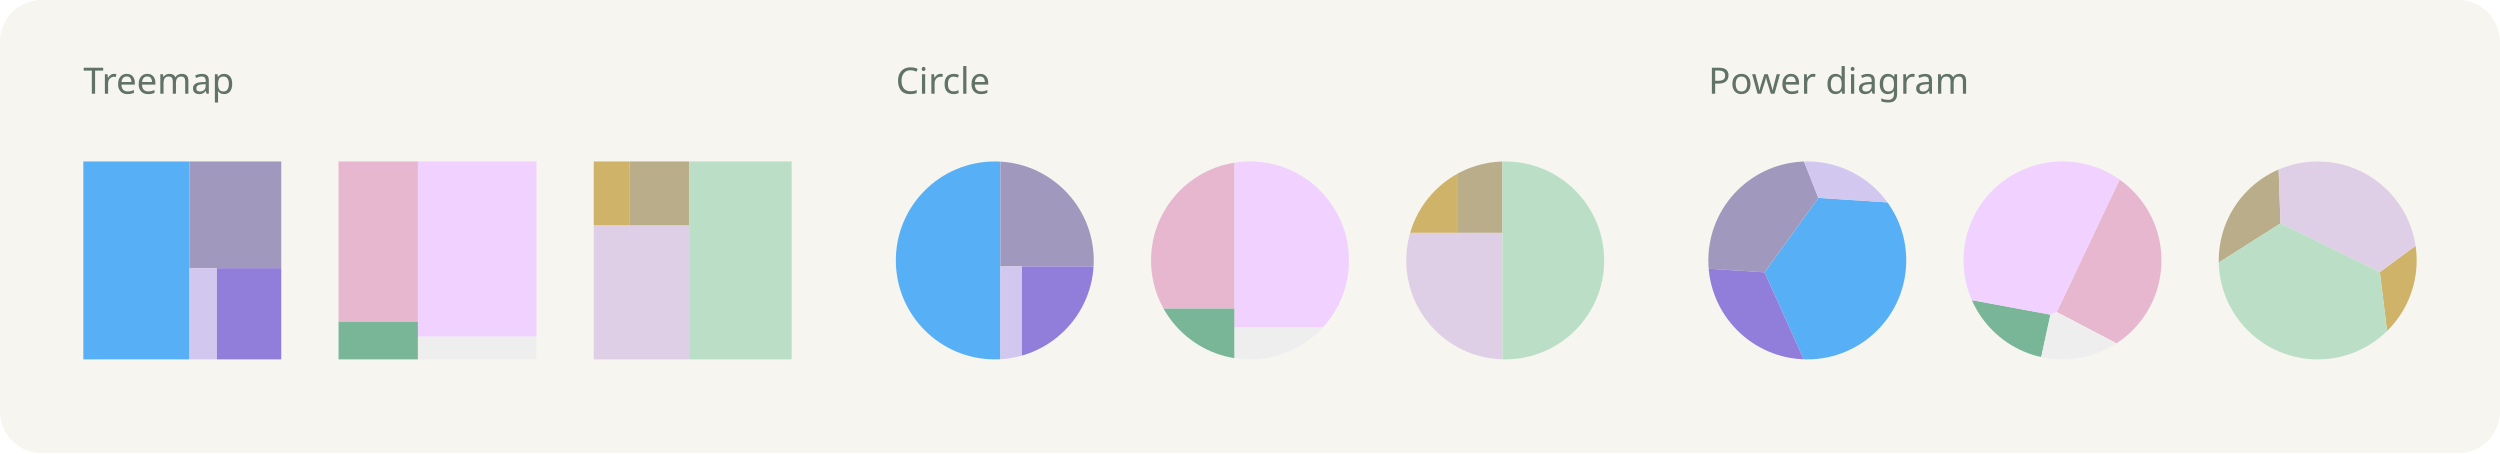
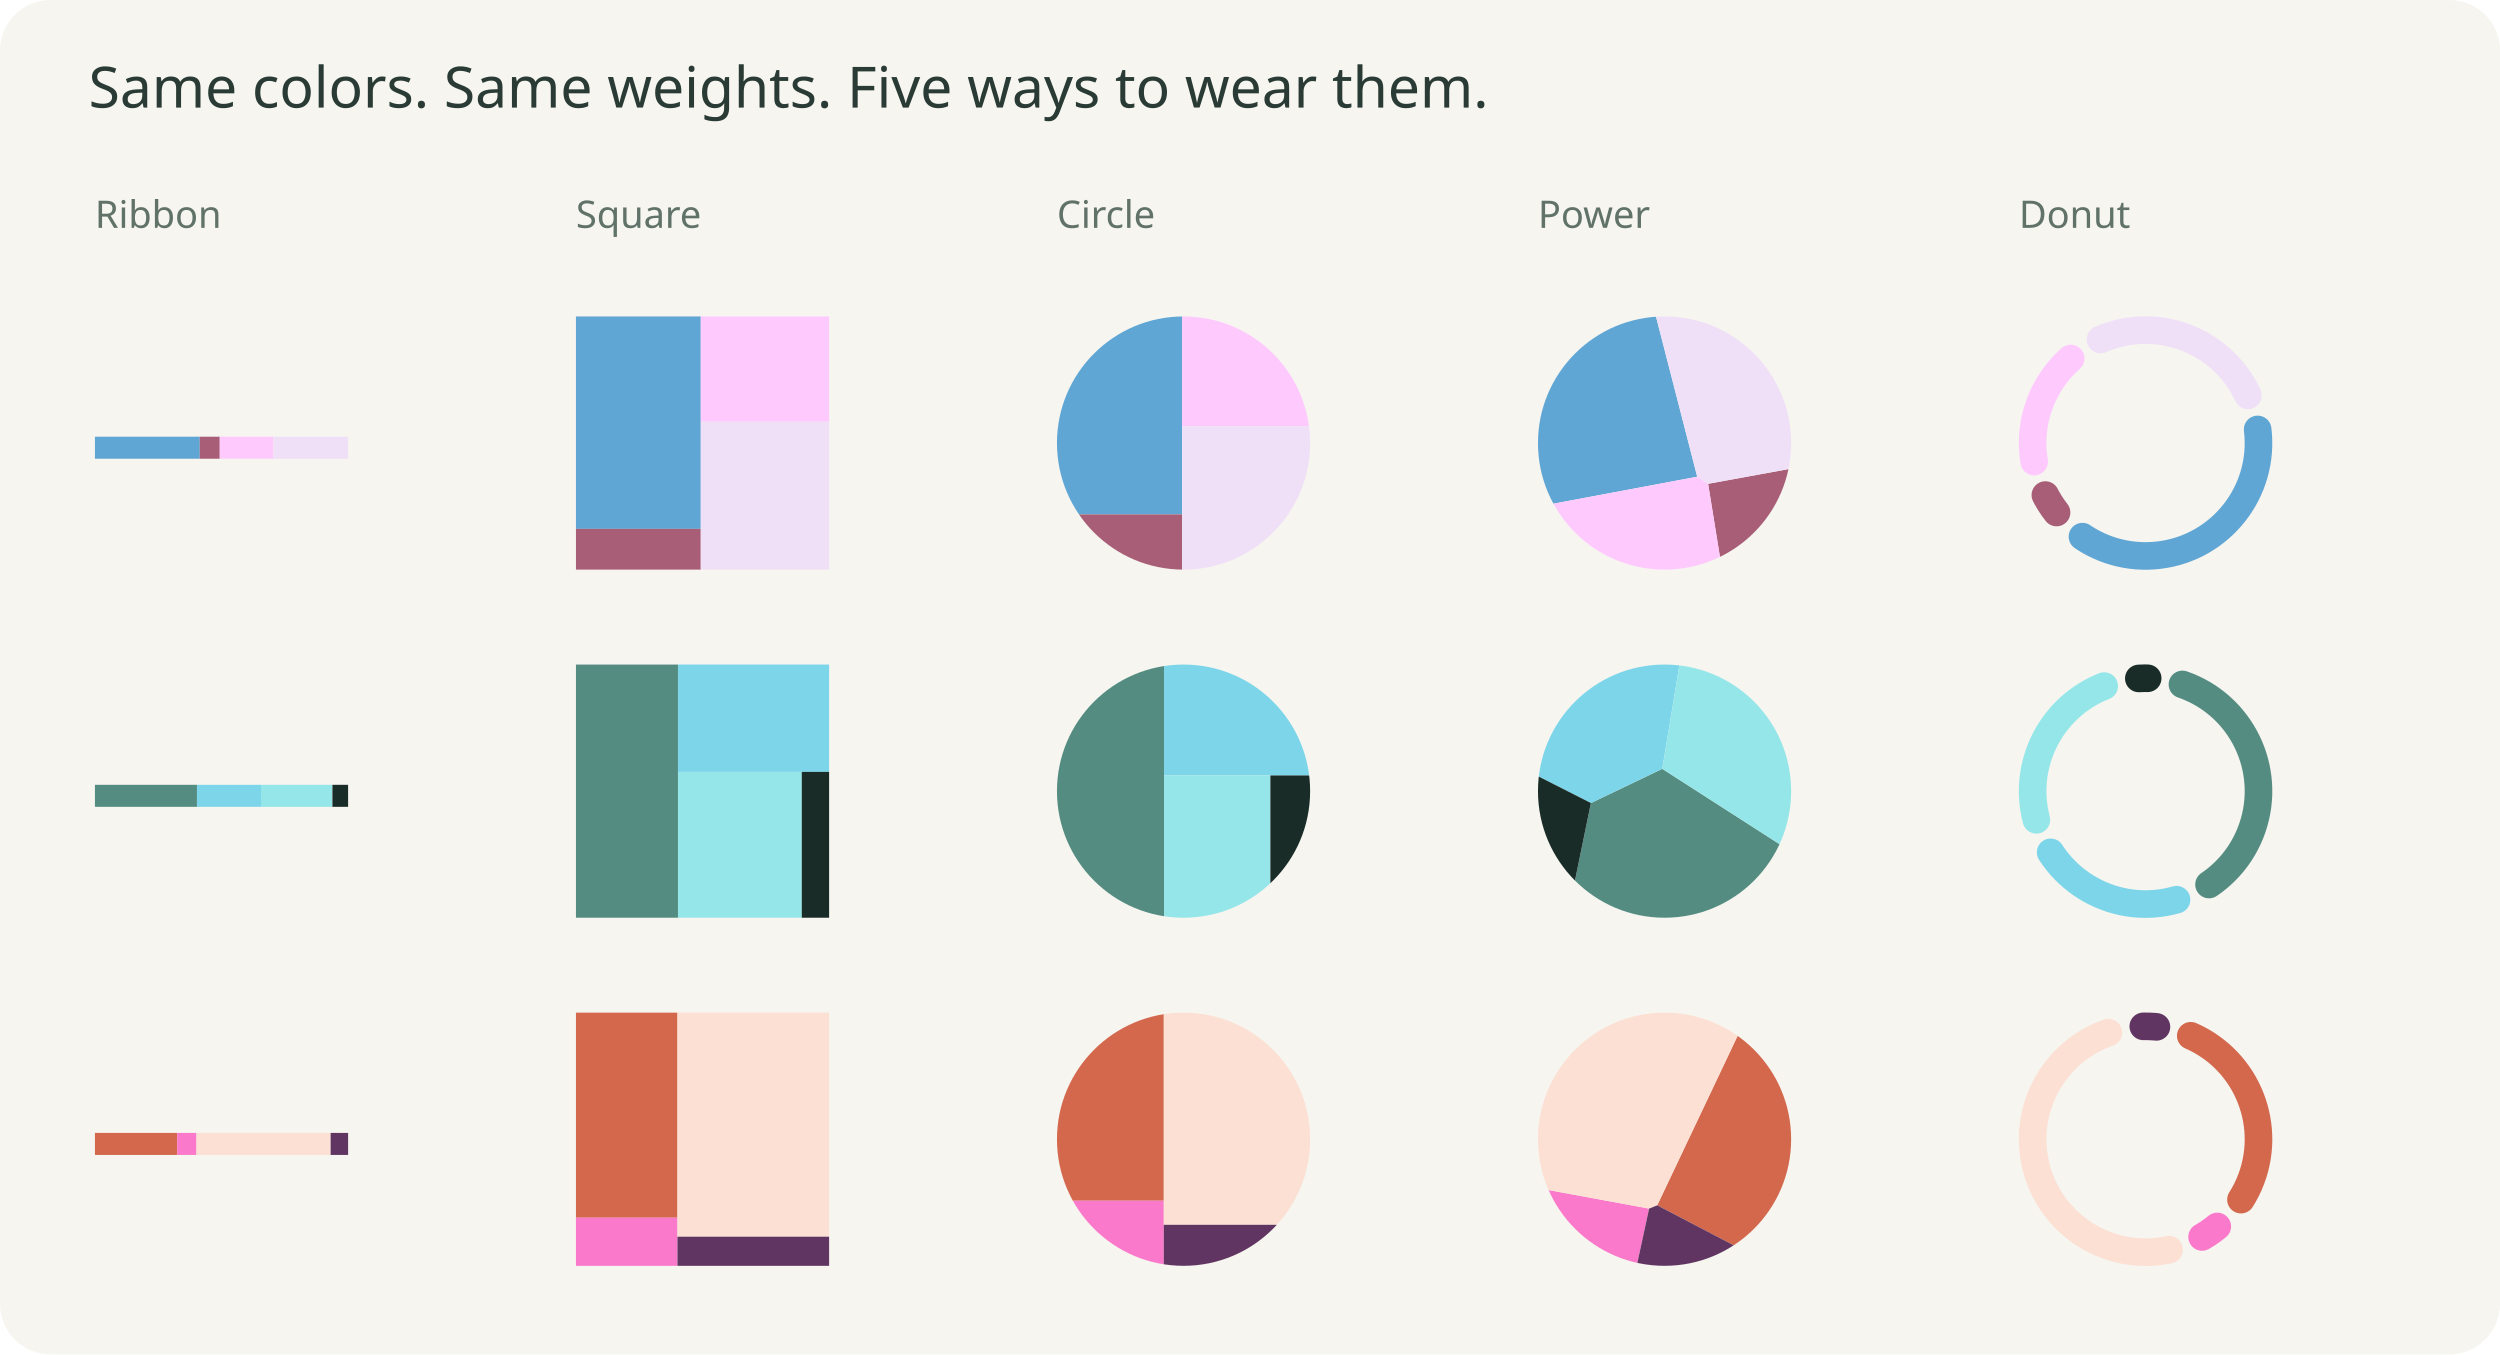
- <svg xmlns="http://www.w3.org/2000/svg" width="960" height="174" viewBox="0 0 960 174" role="img" aria-labelledby="title">
-   <rect width="960" height="174" rx="16" fill="#f6f5f0" />
-   <text x="32" y="36" font-family="sans-serif" font-size="14" fill="#617268">Treemap</text>
-   <g transform="translate(32 62)">
-     <rect x="0" y="0" width="40.735" height="76" fill="#57b0f6" />
-     <rect x="40.735" y="0" width="35.265" height="40.977" fill="#a198be" />
-     <rect x="40.735" y="40.977" width="10.568" height="35.023" fill="#d1c7ef" />
-     <rect x="51.303" y="40.977" width="24.697" height="35.023" fill="#917eda" />
+ <svg xmlns="http://www.w3.org/2000/svg" width="790" height="428" viewBox="0 0 790 428" role="img" aria-labelledby="title">
+   <rect x="0" y="0" width="790" height="428" rx="16" fill="#f6f5f0" />
+   <text x="28" y="34" font-family="sans-serif" font-size="18" fill="#293b34">Same colors. Same weights. Five ways to wear them.</text>
+   <text x="30" y="72" font-family="sans-serif" font-size="12" fill="#617268">Ribbon</text>
+   <g transform="translate(30 138) scale(80)">
+     <rect x="0" y="0" width="0.414" height="0.087" rx="0" fill="#60a6d4" />
+     <rect x="0.414" y="0" width="0.079" height="0.087" rx="0" fill="#a85e76" />
+     <rect x="0.493" y="0" width="0.211" height="0.087" rx="0" fill="#fecafe" />
+     <rect x="0.704" y="0" width="0.296" height="0.087" rx="0" fill="#efe0f7" />
  </g>
-   <g transform="translate(130 62)">
-     <rect x="0" y="0" width="30.485" height="61.57" fill="#e7b7d0" />
-     <rect x="0" y="61.57" width="30.485" height="14.43" fill="#78b697" />
-     <rect x="30.485" y="0" width="45.515" height="67.277" fill="#f0d1ff" />
-     <rect x="30.485" y="67.277" width="45.515" height="8.723" fill="#eeeeee" />
+   <g transform="translate(30 248) scale(80)">
+     <rect x="0" y="0" width="0.403" height="0.087" rx="0" fill="#558c82" />
+     <rect x="0.403" y="0" width="0.253" height="0.087" rx="0" fill="#7cd5e9" />
+     <rect x="0.656" y="0" width="0.281" height="0.087" rx="0" fill="#95e6e9" />
+     <rect x="0.938" y="0" width="0.062" height="0.087" rx="0" fill="#1a2c28" />
  </g>
-   <g transform="translate(228 62)">
-     <rect x="0" y="0" width="13.817" height="24.615" fill="#cfb368" />
-     <rect x="13.817" y="0" width="22.824" height="24.615" fill="#baad8a" />
-     <rect x="0" y="24.615" width="36.641" height="51.385" fill="#dfcfe6" />
-     <rect x="36.641" y="0" width="39.359" height="76" fill="#bbdfc6" />
+   <g transform="translate(30 358) scale(80)">
+     <rect x="0" y="0" width="0.325" height="0.087" rx="0" fill="#d3684d" />
+     <rect x="0.325" y="0" width="0.076" height="0.087" rx="0" fill="#fb79ca" />
+     <rect x="0.401" y="0" width="0.53" height="0.087" rx="0" fill="#fce0d3" />
+     <rect x="0.931" y="0" width="0.069" height="0.087" rx="0" fill="#603561" />
  </g>
-   <text x="344" y="36" font-family="sans-serif" font-size="14" fill="#617268">Circle</text>
-   <g transform="translate(344 62)">
+   <text x="182" y="72" font-family="sans-serif" font-size="12" fill="#617268">Square</text>
+   <g transform="translate(182 100) scale(80)">
+     <rect x="0" y="0" width="0.493" height="0.839" rx="0" fill="#60a6d4" />
+     <rect x="0" y="0.839" width="0.493" height="0.161" rx="0" fill="#a85e76" />
+     <rect x="0.493" y="0" width="0.507" height="0.416" rx="0" fill="#fecafe" />
+     <rect x="0.493" y="0.416" width="0.507" height="0.584" rx="0" fill="#efe0f7" />
+   </g>
+   <g transform="translate(182 210) scale(80)">
+     <rect x="0" y="0" width="0.403" height="1" rx="0" fill="#558c82" />
+     <rect x="0.403" y="0" width="0.597" height="0.424" rx="0" fill="#7cd5e9" />
+     <rect x="0.403" y="0.424" width="0.489" height="0.576" rx="0" fill="#95e6e9" />
+     <rect x="0.892" y="0.424" width="0.108" height="0.576" rx="0" fill="#1a2c28" />
+   </g>
+   <g transform="translate(182 320) scale(80)">
+     <rect x="0" y="0" width="0.401" height="0.81" rx="0" fill="#d3684d" />
+     <rect x="0" y="0.81" width="0.401" height="0.19" rx="0" fill="#fb79ca" />
+     <rect x="0.401" y="0" width="0.599" height="0.885" rx="0" fill="#fce0d3" />
+     <rect x="0.401" y="0.885" width="0.599" height="0.115" rx="0" fill="#603561" />
+   </g>
+   <text x="334" y="72" font-family="sans-serif" font-size="12" fill="#617268">Circle</text>
+   <g transform="translate(334 100) scale(80)">
    <defs>
-       <clipPath id="circle-0">
-         <circle cx="38" cy="38" r="38" />
+       <clipPath id="style-2-0">
+         <circle cx="0.5" cy="0.5" r="0.5" />
      </clipPath>
    </defs>
-     <g clip-path="url(#circle-0)">
-       <rect x="0" y="0" width="40.149" height="76" fill="#57b0f6" />
-       <rect x="40.149" y="0.061" width="35.851" height="40.241" fill="#a198be" />
-       <rect x="40.149" y="40.302" width="8.283" height="35.637" fill="#d1c7ef" />
-       <rect x="48.432" y="40.302" width="27.498" height="34.238" fill="#917eda" />
+     <g clip-path="url(#style-2-0)">
+       <rect x="0" y="0" width="0.494" height="0.782" rx="0" fill="#60a6d4" />
+       <rect x="0.087" y="0.782" width="0.408" height="0.218" rx="0" fill="#a85e76" />
+       <rect x="0.494" y="0" width="0.501" height="0.434" rx="0" fill="#fecafe" />
+       <rect x="0.494" y="0.434" width="0.506" height="0.566" rx="0" fill="#efe0f7" />
    </g>
  </g>
-   <g transform="translate(442 62)">
+   <g transform="translate(334 210) scale(80)">
    <defs>
-       <clipPath id="circle-1">
-         <circle cx="38" cy="38" r="38" />
+       <clipPath id="style-2-1">
+         <circle cx="0.5" cy="0.5" r="0.5" />
      </clipPath>
    </defs>
-     <g clip-path="url(#circle-1)">
-       <rect x="0" y="0.465" width="32.073" height="56.028" fill="#e7b7d0" />
-       <rect x="4.804" y="56.494" width="27.269" height="19.041" fill="#78b697" />
-       <rect x="32.073" y="0" width="43.927" height="63.65" fill="#f0d1ff" />
-       <rect x="32.073" y="63.65" width="33.963" height="12.35" fill="#eeeeee" />
+     <g clip-path="url(#style-2-1)">
+       <rect x="0" y="0.006" width="0.423" height="0.988" rx="0" fill="#558c82" />
+       <rect x="0.423" y="0" width="0.573" height="0.438" rx="0" fill="#7cd5e9" />
+       <rect x="0.423" y="0.438" width="0.42" height="0.562" rx="0" fill="#95e6e9" />
+       <rect x="0.843" y="0.438" width="0.157" height="0.426" rx="0" fill="#1a2c28" />
    </g>
  </g>
-   <g transform="translate(540 62)">
+   <g transform="translate(334 320) scale(80)">
    <defs>
-       <clipPath id="circle-2">
-         <circle cx="38" cy="38" r="38" />
+       <clipPath id="style-2-2">
+         <circle cx="0.5" cy="0.5" r="0.5" />
      </clipPath>
    </defs>
-     <g clip-path="url(#circle-2)">
-       <rect x="1.5" y="4.612" width="18.354" height="22.816" fill="#cfb368" />
-       <rect x="19.854" y="0.015" width="17.078" height="27.414" fill="#baad8a" />
-       <rect x="0" y="27.429" width="36.932" height="48.556" fill="#dfcfe6" />
-       <rect x="36.932" y="0" width="39.068" height="76" fill="#bbdfc6" />
+     <g clip-path="url(#style-2-2)">
+       <rect x="0" y="0.006" width="0.422" height="0.737" rx="0" fill="#d3684d" />
+       <rect x="0.063" y="0.743" width="0.359" height="0.251" rx="0" fill="#fb79ca" />
+       <rect x="0.422" y="0" width="0.578" height="0.838" rx="0" fill="#fce0d3" />
+       <rect x="0.422" y="0.838" width="0.447" height="0.162" rx="0" fill="#603561" />
    </g>
  </g>
-   <text x="656" y="36" font-family="sans-serif" font-size="14" fill="#617268">Power diagram</text>
-   <g transform="translate(656 62)">
-     <g transform="scale(76)">
-       <defs>
-         <clipPath id="power-0-disk">
-           <circle cx="0.5" cy="0.5" r="0.5" />
-         </clipPath>
-       </defs>
-       <g clip-path="url(#power-0-disk)">
-         <polygon points="1,0.213 1,1 0.482,1 0.284,0.56 0.556,0.184" fill="#57b0f6" />
-         <polygon points="0,0 0.483,0 0.556,0.184 0.284,0.56 0,0.542" fill="#a198be" />
-         <polygon points="0.483,0 1,0 1,0.213 0.556,0.184" fill="#d1c7ef" />
-         <polygon points="0.284,0.56 0.482,1 0,1 0,0.542" fill="#917eda" />
-       </g>
+   <text x="486" y="72" font-family="sans-serif" font-size="12" fill="#617268">Power</text>
+   <g transform="translate(486 100) scale(80)">
+     <defs>
+       <clipPath id="style-3-0-disk">
+         <circle cx="0.5" cy="0.5" r="0.5" />
+       </clipPath>
+     </defs>
+     <g clip-path="url(#style-3-0-disk)">
+       <polygon points="0,0 0.466,0 0.629,0.633 0,0.751" fill="#60a6d4" />
+       <polygon points="1,0.601 1,1 0.727,1 0.672,0.661" fill="#a85e76" />
+       <polygon points="0.727,1 0,1 0,0.751 0.629,0.633 0.672,0.661" fill="#fecafe" />
+       <polygon points="0.466,0 1,0 1,0.601 0.672,0.661 0.629,0.633" fill="#efe0f7" />
    </g>
  </g>
-   <g transform="translate(754 62)">
-     <g transform="scale(76)">
-       <defs>
-         <clipPath id="power-1-disk">
-           <circle cx="0.5" cy="0.5" r="0.5" />
-         </clipPath>
-       </defs>
-       <g clip-path="url(#power-1-disk)">
-         <polygon points="0.832,0 1,0 1,1 0.928,1 0.471,0.761" fill="#e7b7d0" />
-         <polygon points="0.39,1 0,1 0,0.693 0.439,0.774" fill="#78b697" />
-         <polygon points="0,0 0.832,0 0.471,0.761 0.439,0.774 0,0.693" fill="#f0d1ff" />
-         <polygon points="0.928,1 0.39,1 0.439,0.774 0.471,0.761" fill="#eeeeee" />
-       </g>
+   <g transform="translate(486 210) scale(80)">
+     <defs>
+       <clipPath id="style-3-1-disk">
+         <circle cx="0.5" cy="0.5" r="0.5" />
+       </clipPath>
+     </defs>
+     <g clip-path="url(#style-3-1-disk)">
+       <polygon points="1,0.739 1,1 0.116,1 0.209,0.547 0.491,0.412" fill="#558c82" />
+       <polygon points="0,0 0.559,0 0.491,0.412 0.209,0.547 0,0.441" fill="#7cd5e9" />
+       <polygon points="0.559,0 1,0 1,0.739 0.491,0.412" fill="#95e6e9" />
+       <polygon points="0.209,0.547 0.116,1 0,1 0,0.441" fill="#1a2c28" />
    </g>
  </g>
-   <g transform="translate(852 62)">
-     <g transform="scale(76)">
-       <defs>
-         <clipPath id="power-2-disk">
-           <circle cx="0.5" cy="0.5" r="0.5" />
-         </clipPath>
-       </defs>
-       <g clip-path="url(#power-2-disk)">
-         <polygon points="1,0.422 1,1 0.868,1 0.814,0.559" fill="#cfb368" />
-         <polygon points="0,0 0.301,0 0.312,0.313 0,0.511" fill="#baad8a" />
-         <polygon points="0.301,0 1,0 1,0.422 0.814,0.559 0.312,0.313" fill="#dfcfe6" />
-         <polygon points="0.814,0.559 0.868,1 0,1 0,0.511 0.312,0.313" fill="#bbdfc6" />
-       </g>
+   <g transform="translate(486 320) scale(80)">
+     <defs>
+       <clipPath id="style-3-2-disk">
+         <circle cx="0.5" cy="0.5" r="0.5" />
+       </clipPath>
+     </defs>
+     <g clip-path="url(#style-3-2-disk)">
+       <polygon points="0.832,0 1,0 1,1 0.928,1 0.471,0.761" fill="#d3684d" />
+       <polygon points="0.39,1 0,1 0,0.693 0.439,0.774" fill="#fb79ca" />
+       <polygon points="0,0 0.832,0 0.471,0.761 0.439,0.774 0,0.693" fill="#fce0d3" />
+       <polygon points="0.928,1 0.39,1 0.439,0.774 0.471,0.761" fill="#603561" />
    </g>
  </g>
+   <text x="638" y="72" font-family="sans-serif" font-size="12" fill="#617268">Donut</text>
+   <g transform="translate(638 100) scale(80)">
+     <circle cx="0.5" cy="0.5" r="0.446" fill="none" stroke="#60a6d4" stroke-width="0.109" stroke-linecap="round" stroke-dasharray="1.019 2.8" transform="rotate(-6.921213 0.5 0.5)" />
+     <circle cx="0.5" cy="0.5" r="0.446" fill="none" stroke="#a85e76" stroke-width="0.109" stroke-linecap="round" stroke-dasharray="0.082 2.8" transform="rotate(142.0328 0.5 0.5)" />
+     <circle cx="0.5" cy="0.5" r="0.446" fill="none" stroke="#fecafe" stroke-width="0.109" stroke-linecap="round" stroke-dasharray="0.451 2.8" transform="rotate(170.5455 0.5 0.5)" />
+     <circle cx="0.5" cy="0.5" r="0.446" fill="none" stroke="#efe0f7" stroke-width="0.109" stroke-linecap="round" stroke-dasharray="0.689 2.8" transform="rotate(246.5073 0.5 0.5)" />
+   </g>
+   <g transform="translate(638 210) scale(80)">
+     <circle cx="0.5" cy="0.5" r="0.446" fill="none" stroke="#558c82" stroke-width="0.109" stroke-linecap="round" stroke-dasharray="0.988 2.8" transform="rotate(-70.94063 0.5 0.5)" />
+     <circle cx="0.5" cy="0.5" r="0.446" fill="none" stroke="#7cd5e9" stroke-width="0.109" stroke-linecap="round" stroke-dasharray="0.569 2.8" transform="rotate(74.08897 0.5 0.5)" />
+     <circle cx="0.5" cy="0.5" r="0.446" fill="none" stroke="#95e6e9" stroke-width="0.109" stroke-linecap="round" stroke-dasharray="0.648 2.8" transform="rotate(165.2747 0.5 0.5)" />
+     <circle cx="0.5" cy="0.5" r="0.446" fill="none" stroke="#1a2c28" stroke-width="0.109" stroke-linecap="round" stroke-dasharray="0.035 2.8" transform="rotate(266.5708 0.5 0.5)" />
+   </g>
+   <g transform="translate(638 320) scale(80)">
+     <circle cx="0.5" cy="0.5" r="0.446" fill="none" stroke="#d3684d" stroke-width="0.109" stroke-linecap="round" stroke-dasharray="0.77 2.8" transform="rotate(-66.41275 0.5 0.5)" />
+     <circle cx="0.5" cy="0.5" r="0.446" fill="none" stroke="#fb79ca" stroke-width="0.109" stroke-linecap="round" stroke-dasharray="0.073 2.8" transform="rotate(50.57073 0.5 0.5)" />
+     <circle cx="0.5" cy="0.5" r="0.446" fill="none" stroke="#fce0d3" stroke-width="0.109" stroke-linecap="round" stroke-dasharray="1.345 2.8" transform="rotate(77.98775 0.5 0.5)" />
+     <circle cx="0.5" cy="0.5" r="0.446" fill="none" stroke="#603561" stroke-width="0.109" stroke-linecap="round" stroke-dasharray="0.052 2.8" transform="rotate(268.8417 0.5 0.5)" />
+   </g>
</svg>
